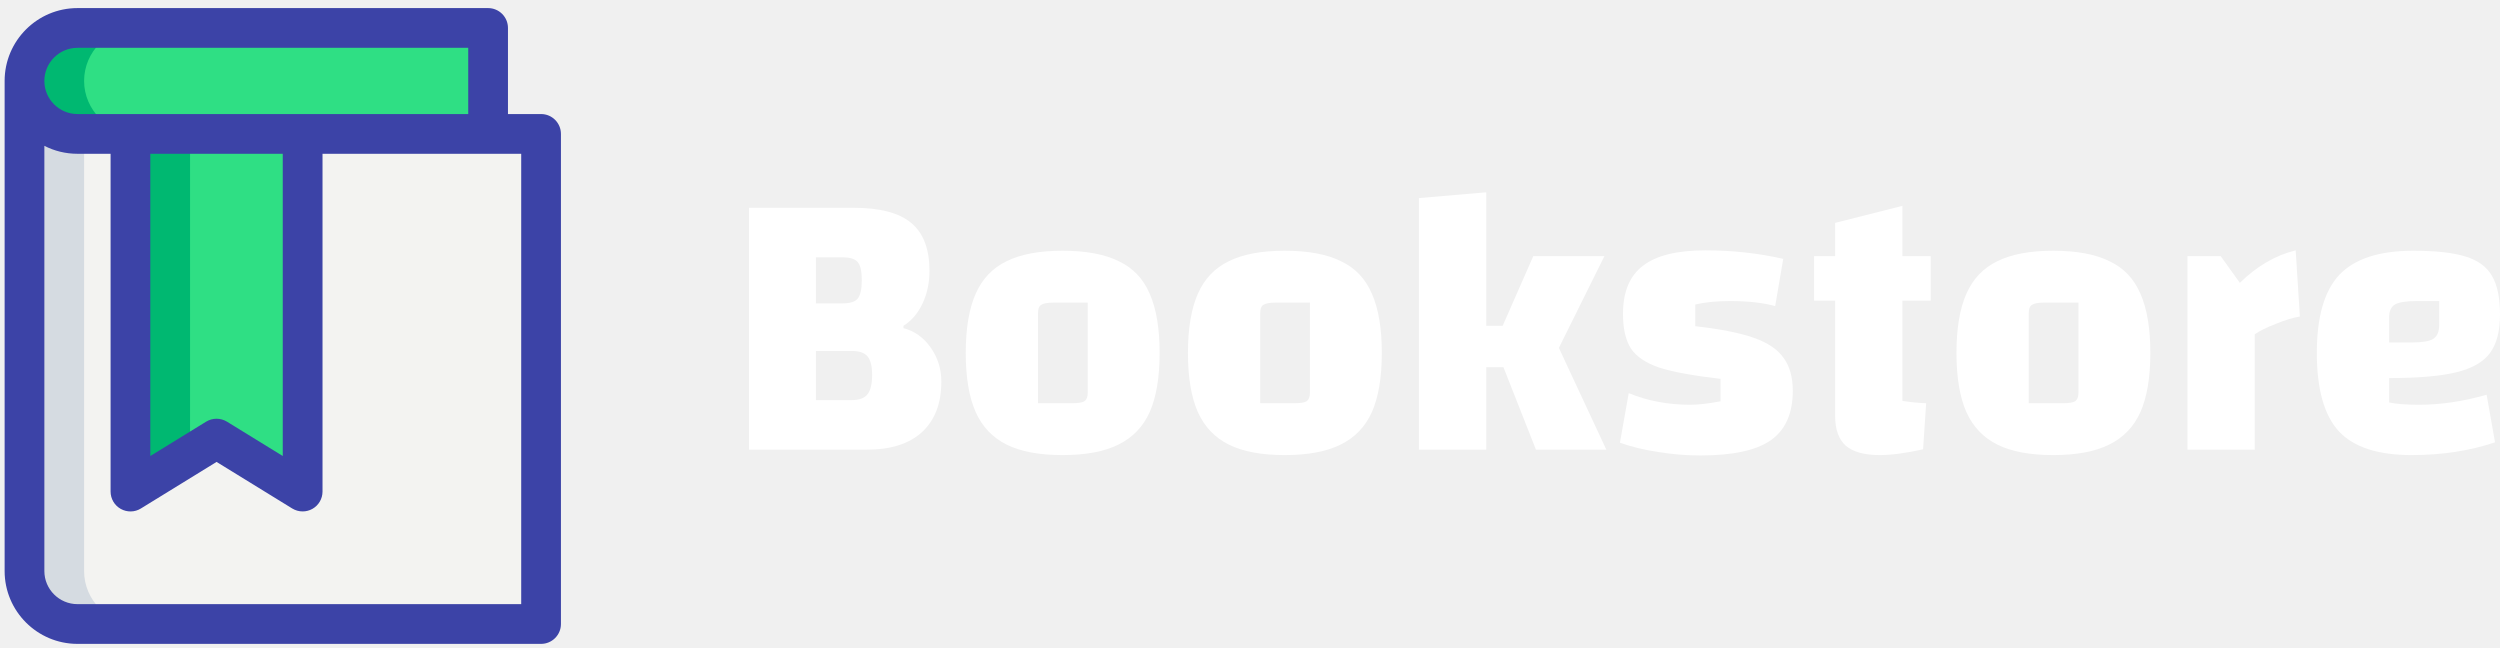
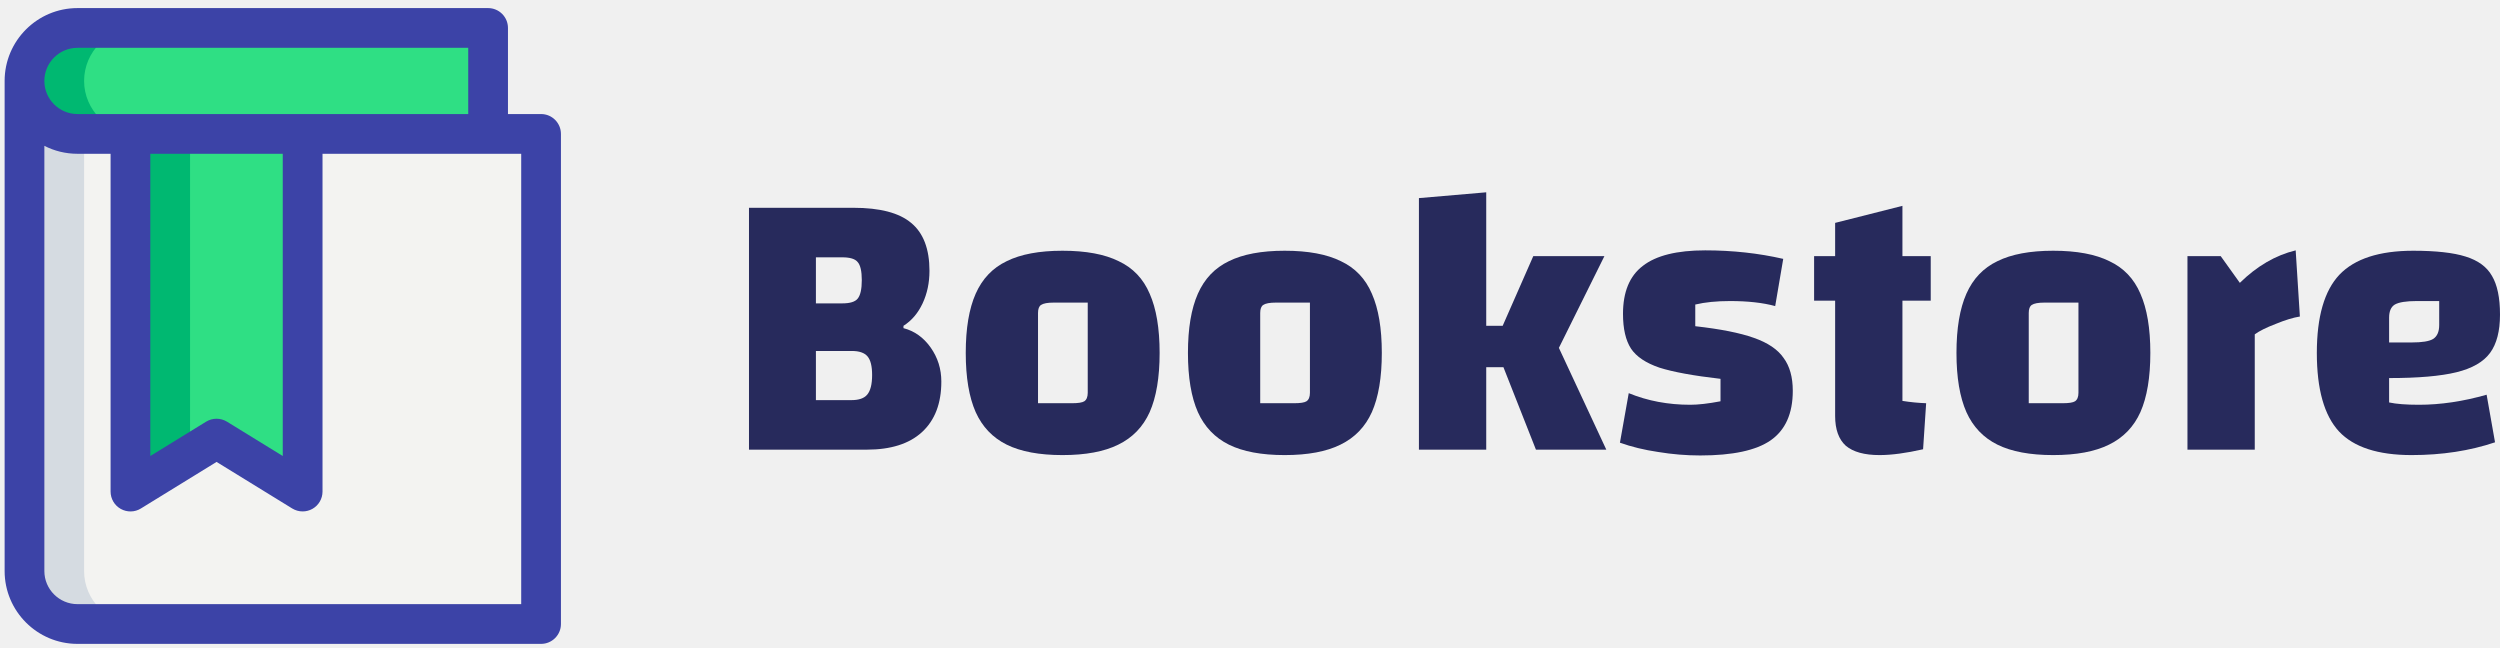
<svg xmlns="http://www.w3.org/2000/svg" width="247" height="64" viewBox="0 0 247 64" fill="none">
  <path d="M2.42 7.997C2.42 9.436 3.022 10.745 3.964 11.687C4.906 12.629 6.215 13.231 7.655 13.231H48.224V2.762H7.655C4.776 2.762 2.42 5.118 2.42 7.997Z" fill="#2FDF84" />
  <path d="M2.42 7.997V56.418C2.42 59.297 4.776 61.652 7.655 61.652H53.458V13.231H48.224H7.655C6.215 13.231 4.906 12.629 3.964 11.687C3.022 10.745 2.42 9.436 2.42 7.997Z" fill="#F3F3F1" />
  <path d="M29.902 13.231V48.566L21.396 43.331L12.889 48.566V13.231H29.902Z" fill="#2FDF84" />
  <path d="M8.309 7.997C8.309 5.118 10.665 2.762 13.544 2.762H7.655C4.776 2.762 2.42 5.118 2.42 7.997C2.42 9.436 3.022 10.745 3.964 11.687C4.906 12.629 6.215 13.231 7.655 13.231H13.544C12.104 13.231 10.795 12.629 9.853 11.687C8.911 10.745 8.309 9.436 8.309 7.997Z" fill="#00B871" />
  <path d="M18.778 13.231H12.889V48.566L18.778 44.941V13.231Z" fill="#00B871" />
  <path d="M8.309 56.418V13.231H7.655C6.215 13.231 4.906 12.629 3.964 11.687C3.022 10.745 2.42 9.436 2.42 7.997V56.418C2.42 59.297 4.776 61.652 7.655 61.652H13.544C10.665 61.652 8.309 59.297 8.309 56.418Z" fill="#D5DBE1" />
  <path d="M53.458 63.615H7.655C3.684 63.615 0.457 60.388 0.457 56.418V7.997C0.457 4.026 3.684 0.799 7.655 0.799H48.224C49.307 0.799 50.187 1.678 50.187 2.762V11.268H53.458C54.542 11.268 55.421 12.148 55.421 13.231V61.652C55.421 62.736 54.542 63.615 53.458 63.615ZM4.383 14.407V56.418C4.383 58.221 5.851 59.689 7.655 59.689H51.495V15.194H7.655C6.477 15.194 5.364 14.912 4.383 14.407ZM7.655 4.725C5.851 4.725 4.383 6.193 4.383 7.997C4.383 9.8 5.851 11.268 7.655 11.268H46.261V4.725H7.655Z" fill="#3C43A7" />
  <path d="M29.902 50.529C29.544 50.529 29.19 50.432 28.871 50.238L21.396 45.637L13.921 50.238C13.316 50.615 12.557 50.628 11.931 50.28C11.308 49.932 10.926 49.275 10.926 48.566V13.231H14.852V45.053L20.364 41.661C20.998 41.274 21.791 41.274 22.424 41.661L27.936 45.053V13.231H31.865V48.566C31.865 49.275 31.483 49.932 30.86 50.28C30.562 50.445 30.232 50.529 29.902 50.529Z" fill="#3C43A7" />
-   <path d="M89.263 32.421C90.347 32.701 91.241 33.338 91.946 34.332C92.651 35.327 93.004 36.448 93.004 37.697C93.004 39.864 92.362 41.533 91.077 42.706C89.818 43.853 88.004 44.426 85.636 44.426H74V20.529H84.314C86.934 20.529 88.835 21.026 90.019 22.021C91.228 23.015 91.832 24.595 91.832 26.762C91.832 27.934 91.606 29.005 91.153 29.974C90.699 30.942 90.069 31.681 89.263 32.191V32.421ZM85.145 27.679C85.145 26.787 85.007 26.188 84.73 25.882C84.478 25.576 83.974 25.424 83.219 25.424H80.612V29.974H83.219C83.974 29.974 84.478 29.821 84.73 29.515C85.007 29.183 85.145 28.572 85.145 27.679ZM84.125 39.532C84.856 39.532 85.372 39.354 85.674 38.997C86.002 38.615 86.165 37.965 86.165 37.047C86.165 36.18 86.014 35.569 85.712 35.212C85.41 34.855 84.894 34.676 84.163 34.676H80.612V39.532H84.125Z" fill="white" />
-   <path d="M104.974 44.962C102.682 44.962 100.844 44.618 99.458 43.929C98.073 43.241 97.053 42.171 96.398 40.718C95.743 39.239 95.416 37.289 95.416 34.868C95.416 32.446 95.743 30.496 96.398 29.018C97.053 27.539 98.073 26.469 99.458 25.806C100.844 25.118 102.682 24.773 104.974 24.773C107.292 24.773 109.143 25.118 110.528 25.806C111.939 26.469 112.959 27.539 113.588 29.018C114.243 30.496 114.571 32.446 114.571 34.868C114.571 37.289 114.243 39.239 113.588 40.718C112.933 42.171 111.901 43.241 110.49 43.929C109.105 44.618 107.266 44.962 104.974 44.962ZM105.919 39.838C106.523 39.838 106.926 39.775 107.128 39.647C107.355 39.494 107.468 39.214 107.468 38.806V29.897H104.105C103.501 29.897 103.085 29.974 102.859 30.127C102.657 30.254 102.556 30.522 102.556 30.929V39.838H105.919Z" fill="white" />
-   <path d="M126.927 44.962C124.635 44.962 122.796 44.618 121.411 43.929C120.026 43.241 119.006 42.171 118.351 40.718C117.696 39.239 117.369 37.289 117.369 34.868C117.369 32.446 117.696 30.496 118.351 29.018C119.006 27.539 120.026 26.469 121.411 25.806C122.796 25.118 124.635 24.773 126.927 24.773C129.244 24.773 131.096 25.118 132.481 25.806C133.891 26.469 134.911 27.539 135.541 29.018C136.196 30.496 136.523 32.446 136.523 34.868C136.523 37.289 136.196 39.239 135.541 40.718C134.886 42.171 133.854 43.241 132.443 43.929C131.058 44.618 129.219 44.962 126.927 44.962ZM127.872 39.838C128.476 39.838 128.879 39.775 129.081 39.647C129.307 39.494 129.421 39.214 129.421 38.806V29.897H126.058C125.454 29.897 125.038 29.974 124.811 30.127C124.61 30.254 124.509 30.522 124.509 30.929V39.838H127.872Z" fill="white" />
-   <path d="M146.84 36.282V44.426H140.19V19.573L146.84 19V32.191H148.464L151.487 25.309H158.514L154.018 34.371L158.703 44.426H151.751L148.54 36.282H146.84Z" fill="white" />
-   <path d="M160.352 31.006C160.352 28.839 161.007 27.259 162.317 26.265C163.627 25.245 165.68 24.735 168.475 24.735C171.17 24.735 173.739 25.016 176.183 25.576L175.389 30.241C174.18 29.91 172.694 29.744 170.931 29.744C169.596 29.744 168.45 29.859 167.493 30.088V32.229C169.987 32.51 171.913 32.892 173.273 33.377C174.659 33.861 175.641 34.523 176.22 35.365C176.825 36.18 177.127 37.264 177.127 38.615C177.127 40.858 176.397 42.489 174.936 43.509C173.5 44.503 171.183 45 167.984 45C166.599 45 165.214 44.885 163.828 44.656C162.443 44.452 161.184 44.146 160.05 43.738L160.919 38.844C162.783 39.609 164.811 39.991 167.002 39.991C167.783 39.991 168.778 39.877 169.987 39.647V37.429C167.317 37.123 165.302 36.754 163.942 36.321C162.607 35.862 161.675 35.237 161.146 34.447C160.617 33.631 160.352 32.484 160.352 31.006Z" fill="white" />
-   <path d="M187.96 29.706V39.609C188.766 39.736 189.547 39.813 190.303 39.838L190.001 44.388C188.313 44.771 186.877 44.962 185.694 44.962C184.208 44.962 183.099 44.656 182.369 44.044C181.664 43.407 181.311 42.425 181.311 41.1V29.706H179.233V25.309H181.311V22.021L187.96 20.338V25.309H190.756V29.706H187.96Z" fill="white" />
-   <path d="M202.858 44.962C200.566 44.962 198.727 44.618 197.342 43.929C195.956 43.241 194.936 42.171 194.281 40.718C193.626 39.239 193.299 37.289 193.299 34.868C193.299 32.446 193.626 30.496 194.281 29.018C194.936 27.539 195.956 26.469 197.342 25.806C198.727 25.118 200.566 24.773 202.858 24.773C205.175 24.773 207.026 25.118 208.411 25.806C209.822 26.469 210.842 27.539 211.472 29.018C212.126 30.496 212.454 32.446 212.454 34.868C212.454 37.289 212.126 39.239 211.472 40.718C210.817 42.171 209.784 43.241 208.374 43.929C206.988 44.618 205.15 44.962 202.858 44.962ZM203.802 39.838C204.407 39.838 204.81 39.775 205.011 39.647C205.238 39.494 205.351 39.214 205.351 38.806V29.897H201.989C201.384 29.897 200.969 29.974 200.742 30.127C200.54 30.254 200.44 30.522 200.44 30.929V39.838H203.802Z" fill="white" />
-   <path d="M221.297 27.947C222.984 26.29 224.823 25.22 226.813 24.735L227.228 31.273C226.573 31.375 225.78 31.618 224.848 32C223.916 32.357 223.223 32.701 222.77 33.032V44.426H216.121V25.309H219.408L221.297 27.947Z" fill="white" />
-   <path d="M238.99 39.991C241.131 39.991 243.36 39.66 245.678 38.997L246.509 43.7C244.015 44.541 241.27 44.962 238.273 44.962C234.948 44.962 232.555 44.184 231.094 42.629C229.633 41.049 228.903 38.462 228.903 34.868C228.903 31.299 229.646 28.724 231.132 27.144C232.643 25.564 235.074 24.773 238.424 24.773C240.665 24.773 242.391 24.965 243.6 25.347C244.834 25.729 245.703 26.367 246.207 27.259C246.736 28.151 247 29.425 247 31.082C247 32.714 246.673 33.975 246.018 34.868C245.363 35.76 244.255 36.397 242.693 36.779C241.131 37.162 238.915 37.353 236.044 37.353V39.762C236.749 39.915 237.731 39.991 238.99 39.991ZM238.764 29.744C237.731 29.744 237.013 29.859 236.61 30.088C236.232 30.318 236.044 30.751 236.044 31.388V33.835H238.273C239.305 33.835 240.011 33.721 240.388 33.491C240.791 33.236 240.993 32.778 240.993 32.115V29.744H238.764Z" fill="white" />
+   <path d="M89.263 32.421C90.347 32.701 91.241 33.338 91.946 34.332C92.651 35.327 93.004 36.448 93.004 37.697C93.004 39.864 92.362 41.533 91.077 42.706C89.818 43.853 88.004 44.426 85.636 44.426H74V20.529H84.314C86.934 20.529 88.835 21.026 90.019 22.021C91.228 23.015 91.832 24.595 91.832 26.762C91.832 27.934 91.606 29.005 91.153 29.974C90.699 30.942 90.069 31.681 89.263 32.191V32.421ZM85.145 27.679C85.145 26.787 85.007 26.188 84.73 25.882C84.478 25.576 83.974 25.424 83.219 25.424H80.612V29.974H83.219C83.974 29.974 84.478 29.821 84.73 29.515C85.007 29.183 85.145 28.572 85.145 27.679ZM84.125 39.532C84.856 39.532 85.372 39.354 85.674 38.997C86.002 38.615 86.165 37.965 86.165 37.047C86.165 36.18 86.014 35.569 85.712 35.212C85.41 34.855 84.894 34.676 84.163 34.676H80.612V39.532H84.125Z" fill="#272A5C" />
+   <path d="M104.974 44.962C102.682 44.962 100.844 44.618 99.458 43.929C98.073 43.241 97.053 42.171 96.398 40.718C95.743 39.239 95.416 37.289 95.416 34.868C95.416 32.446 95.743 30.496 96.398 29.018C97.053 27.539 98.073 26.469 99.458 25.806C100.844 25.118 102.682 24.773 104.974 24.773C107.292 24.773 109.143 25.118 110.528 25.806C111.939 26.469 112.959 27.539 113.588 29.018C114.243 30.496 114.571 32.446 114.571 34.868C114.571 37.289 114.243 39.239 113.588 40.718C112.933 42.171 111.901 43.241 110.49 43.929C109.105 44.618 107.266 44.962 104.974 44.962ZM105.919 39.838C106.523 39.838 106.926 39.775 107.128 39.647C107.355 39.494 107.468 39.214 107.468 38.806V29.897H104.105C103.501 29.897 103.085 29.974 102.859 30.127C102.657 30.254 102.556 30.522 102.556 30.929V39.838H105.919Z" fill="#272A5C" />
+   <path d="M126.927 44.962C124.635 44.962 122.796 44.618 121.411 43.929C120.026 43.241 119.006 42.171 118.351 40.718C117.696 39.239 117.369 37.289 117.369 34.868C117.369 32.446 117.696 30.496 118.351 29.018C119.006 27.539 120.026 26.469 121.411 25.806C122.796 25.118 124.635 24.773 126.927 24.773C129.244 24.773 131.096 25.118 132.481 25.806C133.891 26.469 134.911 27.539 135.541 29.018C136.196 30.496 136.523 32.446 136.523 34.868C136.523 37.289 136.196 39.239 135.541 40.718C134.886 42.171 133.854 43.241 132.443 43.929C131.058 44.618 129.219 44.962 126.927 44.962ZM127.872 39.838C128.476 39.838 128.879 39.775 129.081 39.647C129.307 39.494 129.421 39.214 129.421 38.806V29.897H126.058C125.454 29.897 125.038 29.974 124.811 30.127C124.61 30.254 124.509 30.522 124.509 30.929V39.838H127.872Z" fill="#272A5C" />
+   <path d="M146.84 36.282V44.426H140.19V19.573L146.84 19V32.191H148.464L151.487 25.309H158.514L154.018 34.371L158.703 44.426H151.751L148.54 36.282H146.84Z" fill="#272A5C" />
+   <path d="M160.352 31.006C160.352 28.839 161.007 27.259 162.317 26.265C163.627 25.245 165.68 24.735 168.475 24.735C171.17 24.735 173.739 25.016 176.183 25.576L175.389 30.241C174.18 29.91 172.694 29.744 170.931 29.744C169.596 29.744 168.45 29.859 167.493 30.088V32.229C169.987 32.51 171.913 32.892 173.273 33.377C174.659 33.861 175.641 34.523 176.22 35.365C176.825 36.18 177.127 37.264 177.127 38.615C177.127 40.858 176.397 42.489 174.936 43.509C173.5 44.503 171.183 45 167.984 45C166.599 45 165.214 44.885 163.828 44.656C162.443 44.452 161.184 44.146 160.05 43.738L160.919 38.844C162.783 39.609 164.811 39.991 167.002 39.991C167.783 39.991 168.778 39.877 169.987 39.647V37.429C167.317 37.123 165.302 36.754 163.942 36.321C162.607 35.862 161.675 35.237 161.146 34.447C160.617 33.631 160.352 32.484 160.352 31.006Z" fill="#272A5C" />
+   <path d="M187.96 29.706V39.609C188.766 39.736 189.547 39.813 190.303 39.838L190.001 44.388C188.313 44.771 186.877 44.962 185.694 44.962C184.208 44.962 183.099 44.656 182.369 44.044C181.664 43.407 181.311 42.425 181.311 41.1V29.706H179.233V25.309H181.311V22.021L187.96 20.338V25.309H190.756V29.706H187.96Z" fill="#272A5C" />
+   <path d="M202.858 44.962C200.566 44.962 198.727 44.618 197.342 43.929C195.956 43.241 194.936 42.171 194.281 40.718C193.626 39.239 193.299 37.289 193.299 34.868C193.299 32.446 193.626 30.496 194.281 29.018C194.936 27.539 195.956 26.469 197.342 25.806C198.727 25.118 200.566 24.773 202.858 24.773C205.175 24.773 207.026 25.118 208.411 25.806C209.822 26.469 210.842 27.539 211.472 29.018C212.126 30.496 212.454 32.446 212.454 34.868C212.454 37.289 212.126 39.239 211.472 40.718C210.817 42.171 209.784 43.241 208.374 43.929C206.988 44.618 205.15 44.962 202.858 44.962ZM203.802 39.838C204.407 39.838 204.81 39.775 205.011 39.647C205.238 39.494 205.351 39.214 205.351 38.806V29.897H201.989C201.384 29.897 200.969 29.974 200.742 30.127C200.54 30.254 200.44 30.522 200.44 30.929V39.838H203.802Z" fill="#272A5C" />
+   <path d="M221.297 27.947C222.984 26.29 224.823 25.22 226.813 24.735L227.228 31.273C226.573 31.375 225.78 31.618 224.848 32C223.916 32.357 223.223 32.701 222.77 33.032V44.426H216.121V25.309H219.408L221.297 27.947Z" fill="#272A5C" />
+   <path d="M238.99 39.991C241.131 39.991 243.36 39.66 245.678 38.997L246.509 43.7C244.015 44.541 241.27 44.962 238.273 44.962C234.948 44.962 232.555 44.184 231.094 42.629C229.633 41.049 228.903 38.462 228.903 34.868C228.903 31.299 229.646 28.724 231.132 27.144C232.643 25.564 235.074 24.773 238.424 24.773C240.665 24.773 242.391 24.965 243.6 25.347C244.834 25.729 245.703 26.367 246.207 27.259C246.736 28.151 247 29.425 247 31.082C247 32.714 246.673 33.975 246.018 34.868C245.363 35.76 244.255 36.397 242.693 36.779C241.131 37.162 238.915 37.353 236.044 37.353V39.762C236.749 39.915 237.731 39.991 238.99 39.991ZM238.764 29.744C237.731 29.744 237.013 29.859 236.61 30.088C236.232 30.318 236.044 30.751 236.044 31.388V33.835H238.273C239.305 33.835 240.011 33.721 240.388 33.491C240.791 33.236 240.993 32.778 240.993 32.115V29.744H238.764Z" fill="#272A5C" />
</svg>
